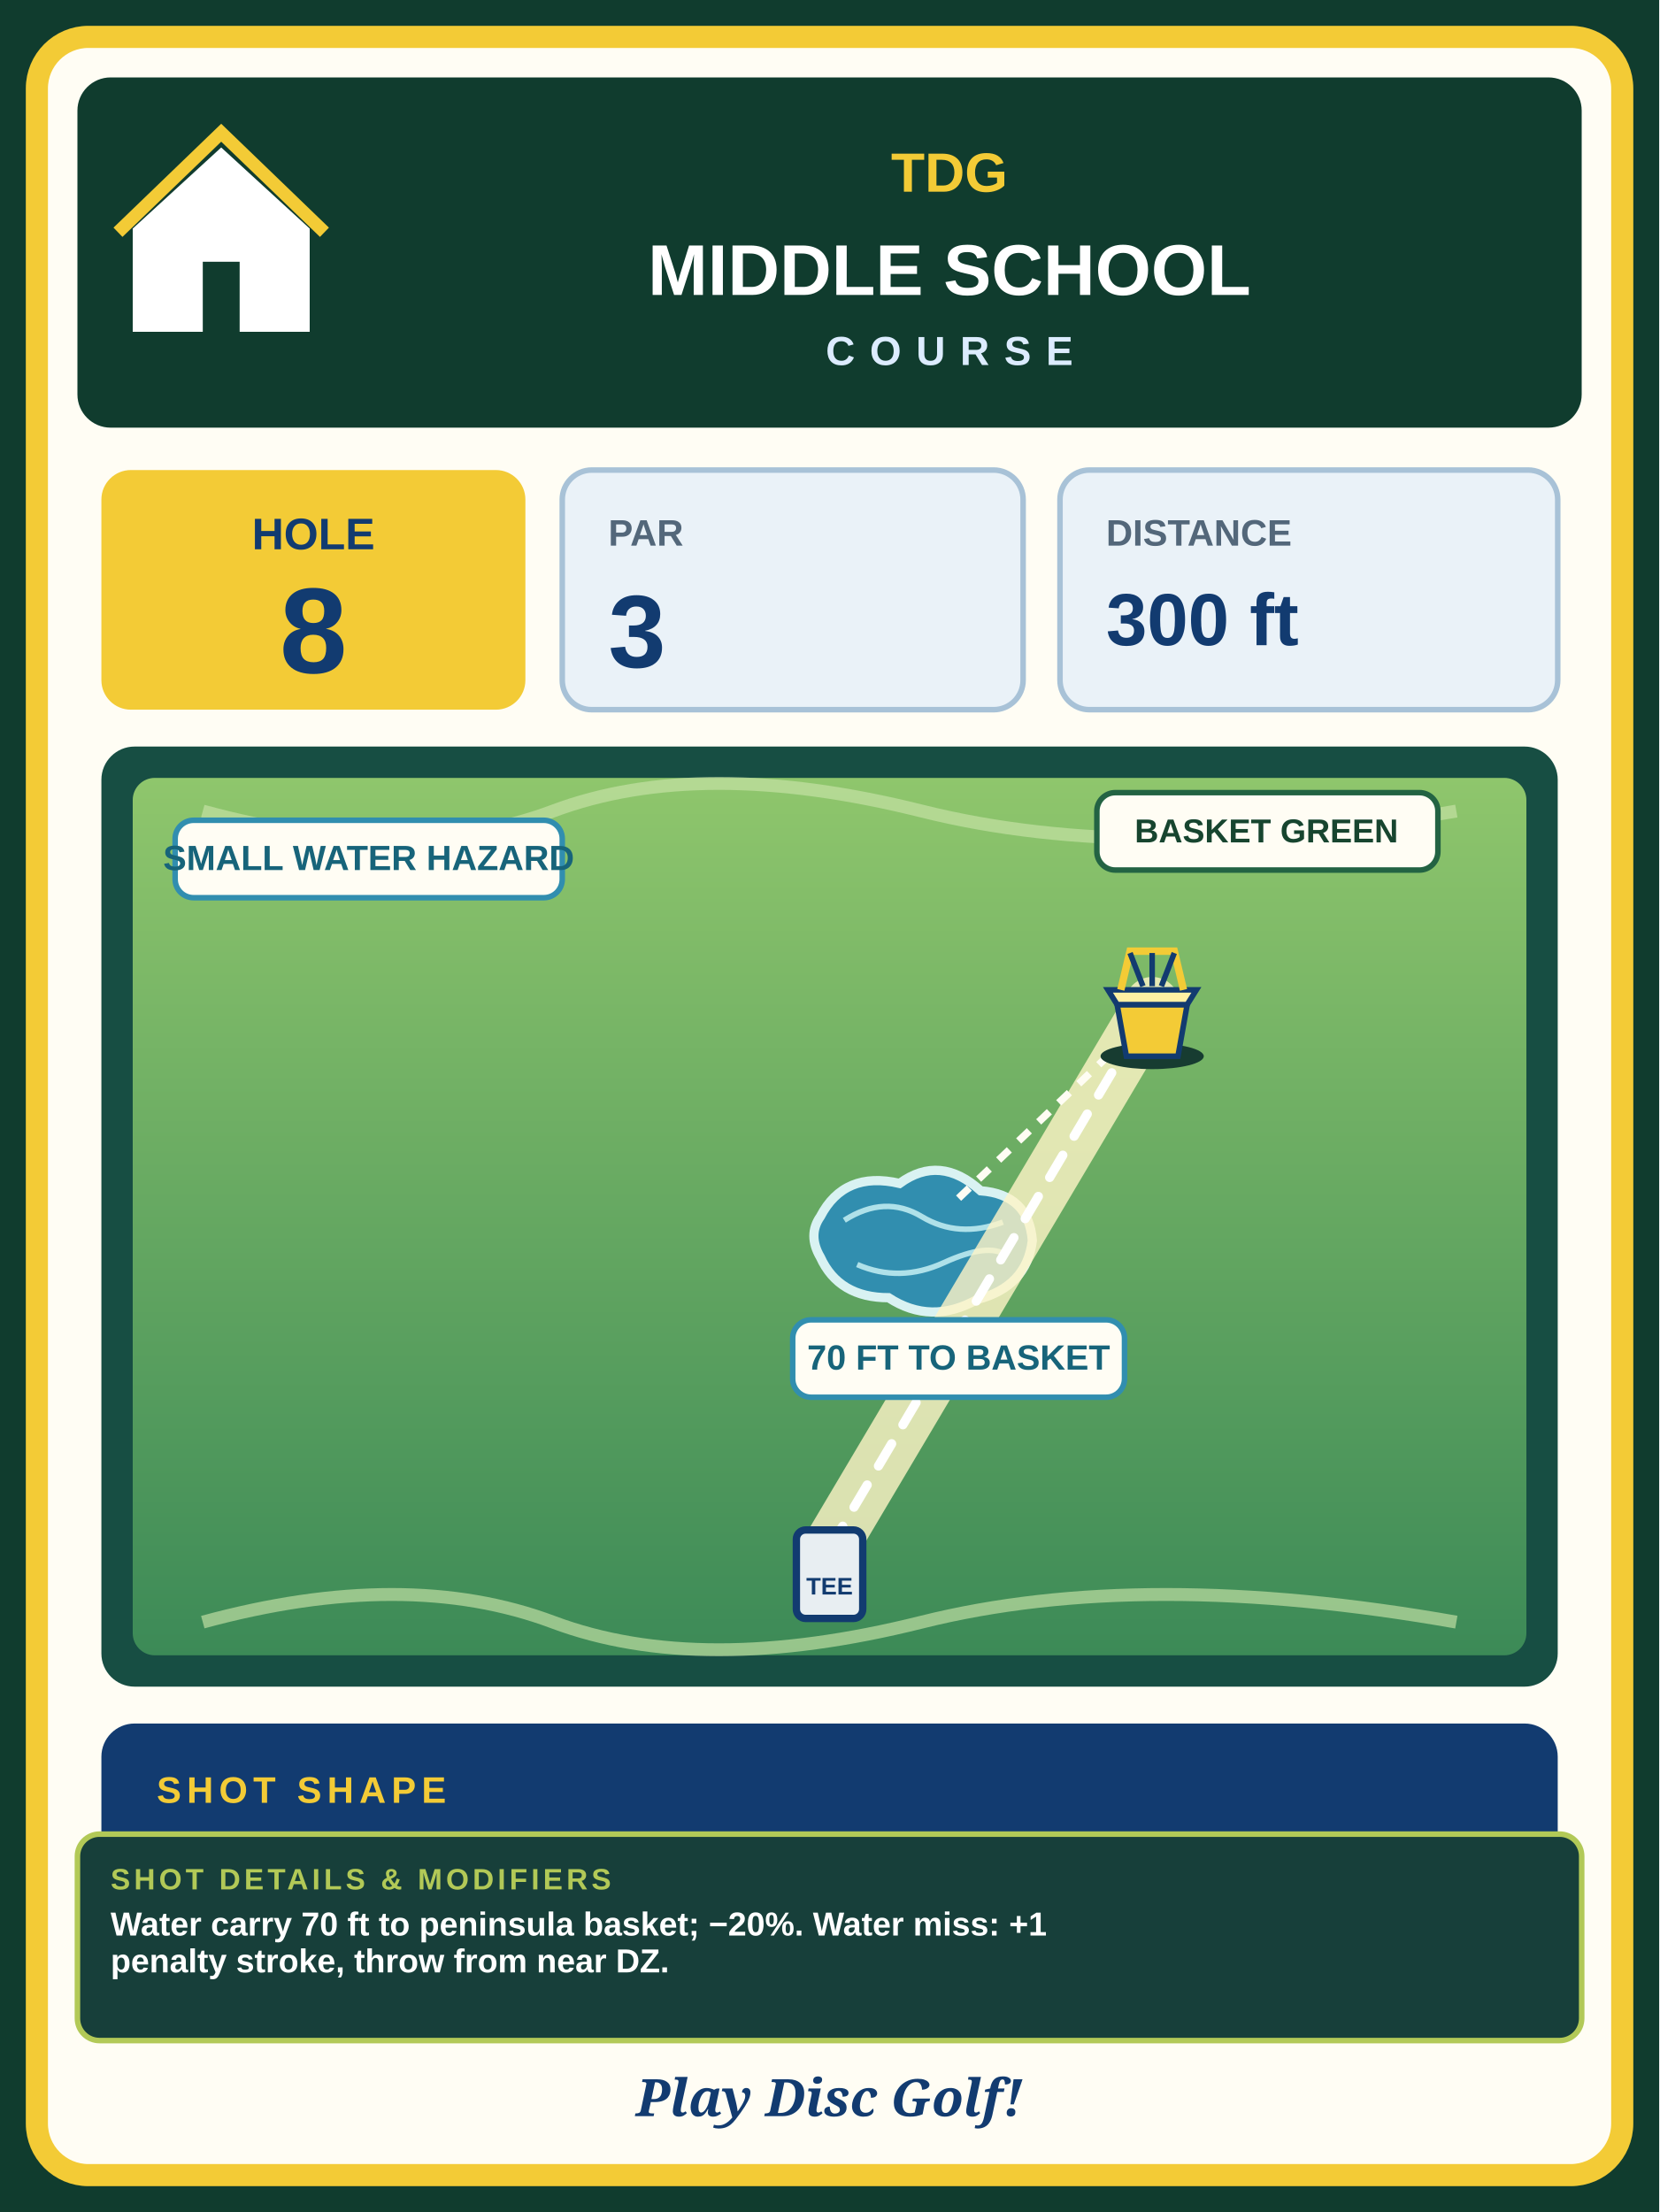
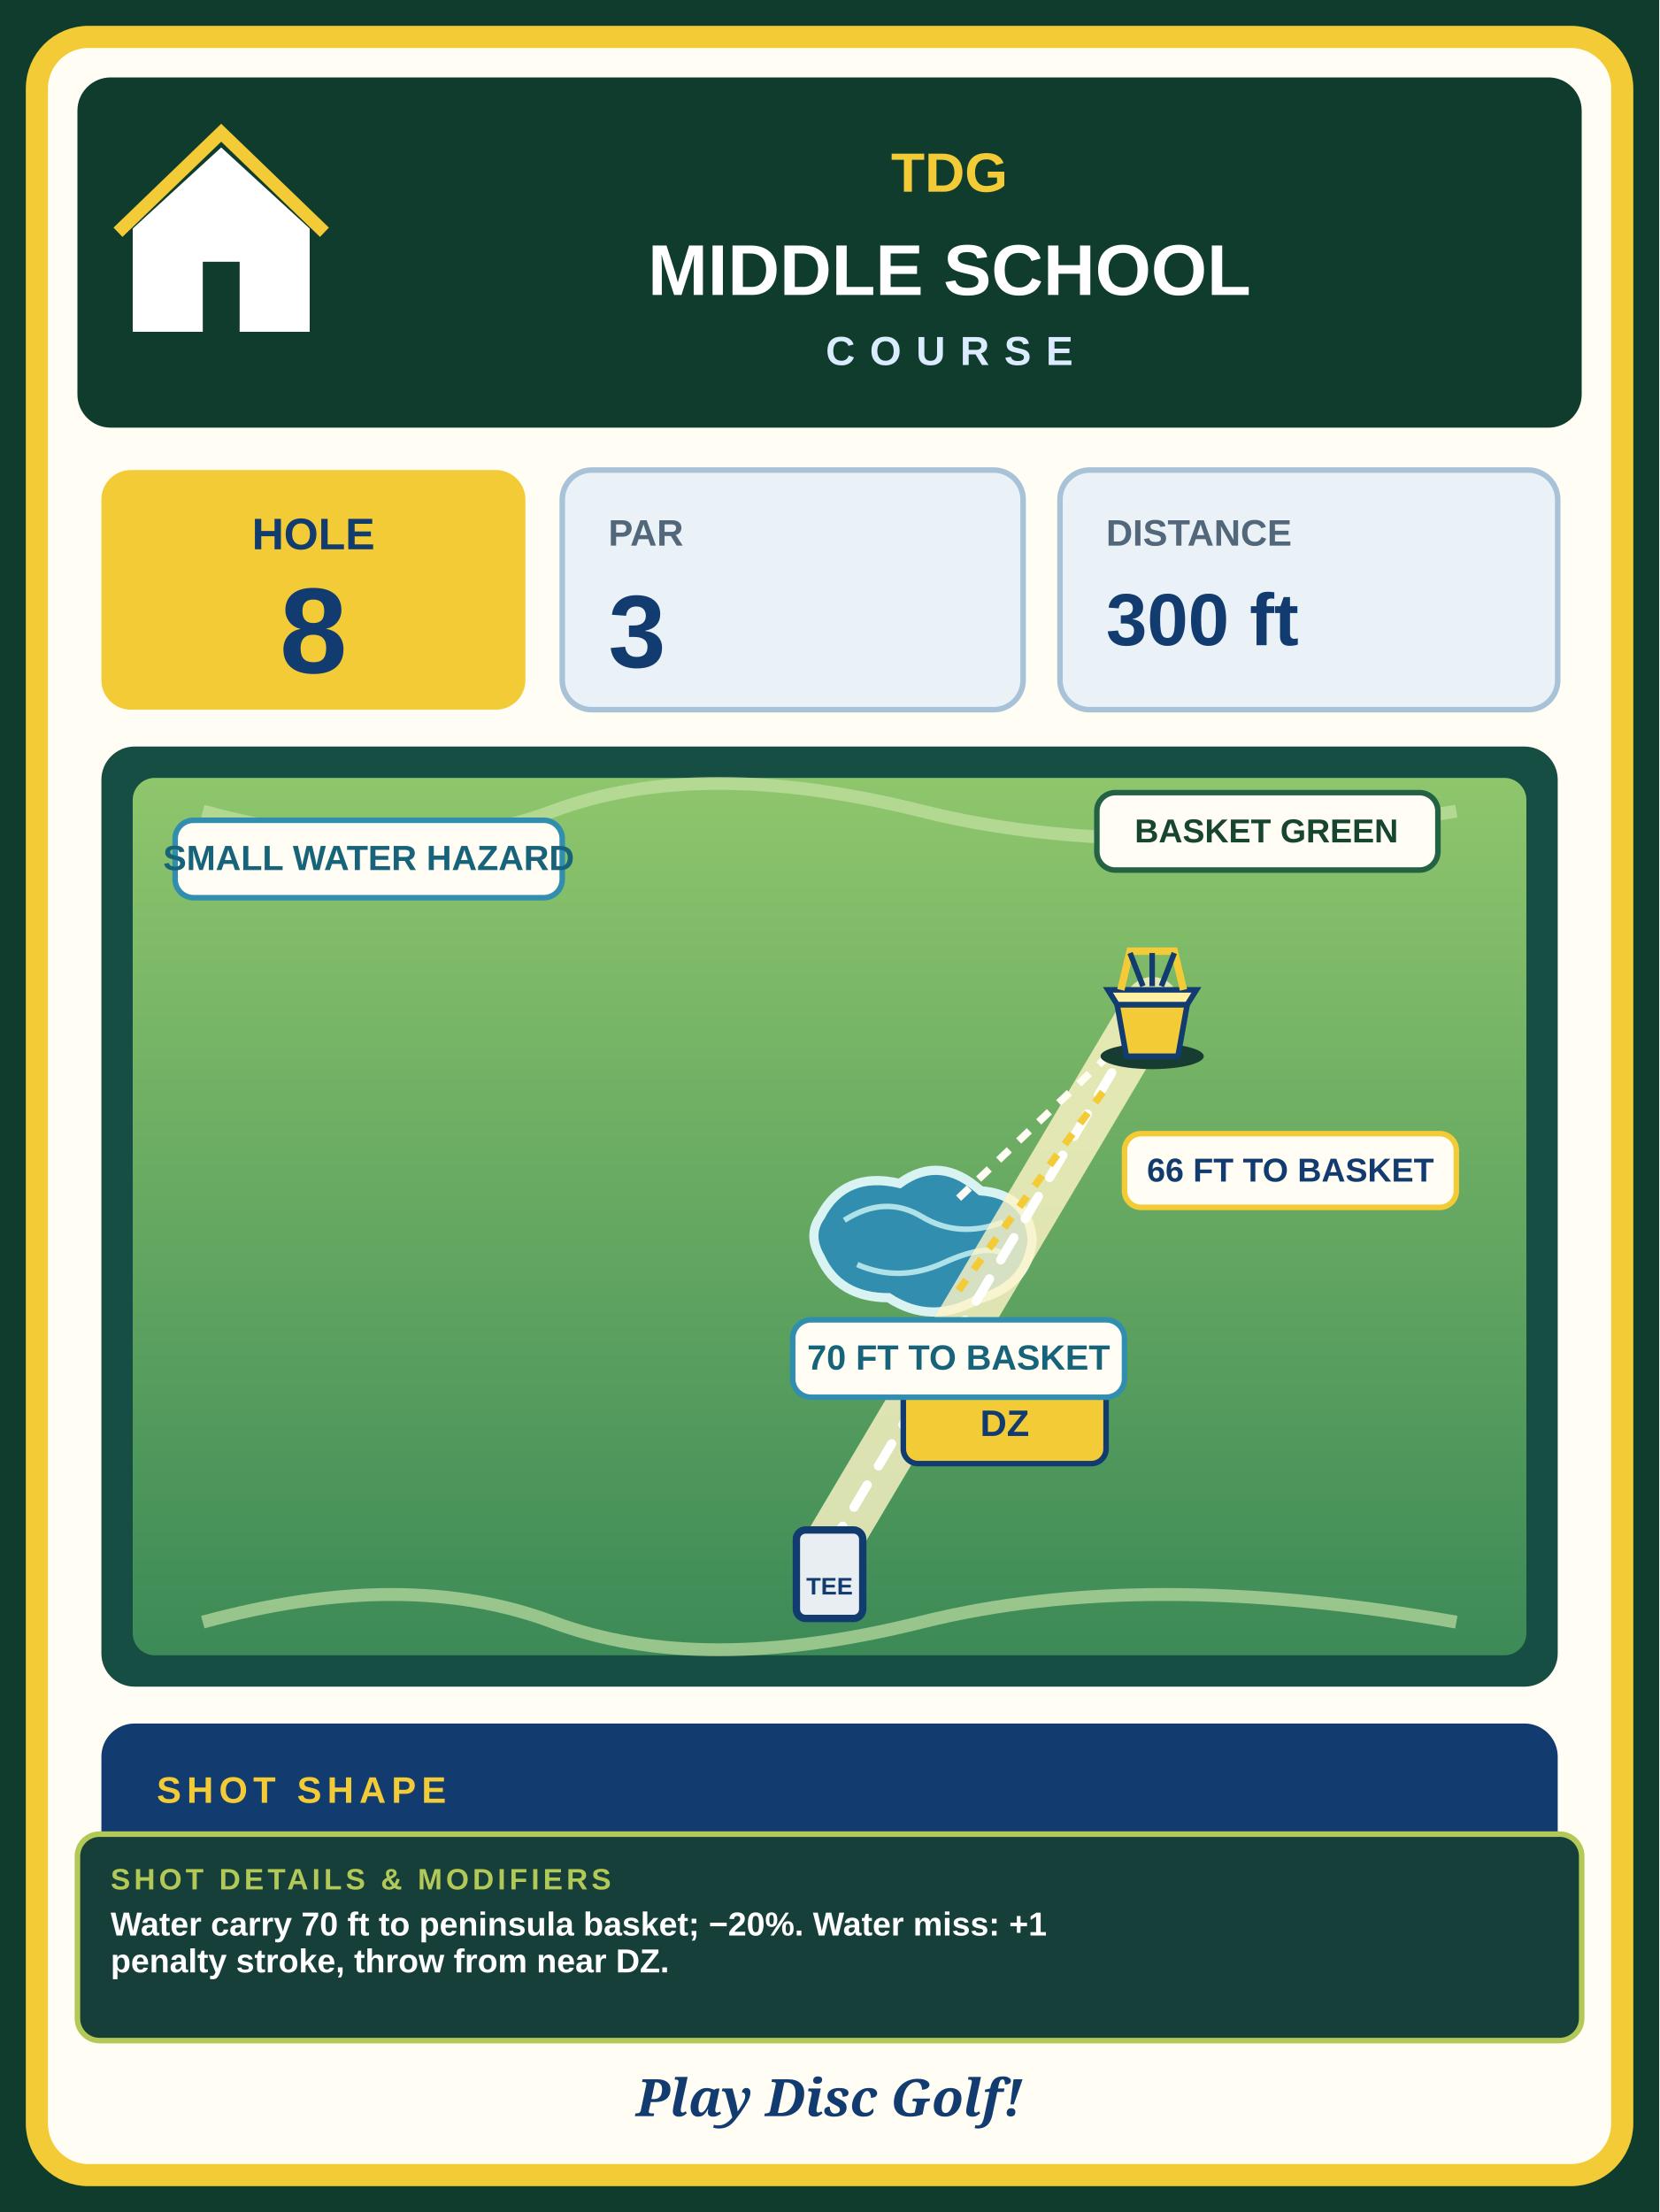
<svg xmlns="http://www.w3.org/2000/svg" viewBox="0 0 900 1200">
  <defs>
    <linearGradient id="field" x2="0" y2="1">
      <stop stop-color="#8fc66c" />
      <stop offset="1" stop-color="#3c8a57" />
    </linearGradient>
  </defs>
  <rect width="900" height="1200" fill="#103c2e" />
  <rect x="20" y="20" width="860" height="1160" rx="28" fill="#fffdf4" stroke="#f3cb36" stroke-width="12" />
  <rect x="42" y="42" width="816" height="190" rx="18" fill="#103c2e" />
  <g transform="translate(72 72)" fill="#fff">
    <path d="M0 52 L48 8 L96 52 V108 H0Z" />
    <rect x="38" y="70" width="20" height="38" fill="#103c2e" />
    <path d="M-8 54 L48 0 L104 54" fill="none" stroke="#f3cb36" stroke-width="7" />
  </g>
  <text x="515" y="104" text-anchor="middle" font-family="Arial" font-size="30" font-weight="900" fill="#f3cb36">TDG</text>
  <text x="515" y="160" text-anchor="middle" font-family="Arial" font-size="39" font-weight="900" fill="#fff">MIDDLE SCHOOL</text>
  <text x="515" y="198" text-anchor="middle" font-family="Arial" font-size="22" font-weight="800" letter-spacing="8" fill="#dcecff">COURSE</text>
  <rect x="55" y="255" width="230" height="130" rx="16" fill="#f3cb36" />
  <text x="170" y="298" text-anchor="middle" font-family="Arial" font-size="24" font-weight="900" fill="#123b70">HOLE</text>
  <text x="170" y="365" text-anchor="middle" font-family="Arial" font-size="66" font-weight="900" fill="#123b70">8</text>
  <rect x="305" y="255" width="250" height="130" rx="16" fill="#eaf2f8" stroke="#a8c2d7" stroke-width="3" />
  <text x="330" y="296" font-family="Arial" font-size="20" font-weight="800" fill="#53677a">PAR</text>
  <text x="330" y="362" font-family="Arial" font-size="56" font-weight="900" fill="#123b70">3</text>
  <rect x="575" y="255" width="270" height="130" rx="16" fill="#eaf2f8" stroke="#a8c2d7" stroke-width="3" />
  <text x="600" y="296" font-family="Arial" font-size="20" font-weight="800" fill="#53677a">DISTANCE</text>
  <text x="600" y="350" font-family="Arial" font-size="40" font-weight="900" fill="#123b70">300 ft</text>
  <rect x="55" y="405" width="790" height="510" rx="18" fill="#174e43" />
  <rect x="72" y="422" width="756" height="476" rx="12" fill="url(#field)" />
  <path d="M110 440 Q220 470 300 440 T500 440 T790 440 M110 880 Q220 850 300 880 T500 880 T790 880" fill="none" stroke="#c7e3a8" stroke-width="7" opacity=".65" />
  <g id="water-carry-peninsula">
    <path d="M445 660 Q458 635 488 642 Q510 626 532 646 Q558 648 560 673 Q557 698 530 705 Q505 719 482 704 Q455 704 445 682 Q438 670 445 660Z" fill="#318eaf" stroke="#d9f2f2" stroke-width="5" />
    <path d="M458 662 Q480 648 500 660 T544 663 M465 686 Q488 696 512 685 T546 681" fill="none" stroke="#bceaf0" stroke-width="3" opacity=".9" />
    <path d="M450 840 L625 545" fill="none" stroke="#fff5c7" stroke-width="30" stroke-linecap="round" opacity=".8" />
    <path d="M450 840 L625 545" fill="none" stroke="#fff" stroke-width="5" stroke-dasharray="14 12" stroke-linecap="round" />
+     <g id="drop-zone">
+       <path d="M520 700 L600 590" fill="none" stroke="#f3cb36" stroke-width="4" stroke-dasharray="7 7" />
+       <rect x="490" y="750" width="110" height="44" rx="8" fill="#f3cb36" stroke="#123b70" stroke-width="3" />
+       <text x="545" y="779" text-anchor="middle" font-family="Arial,sans-serif" font-size="20" font-weight="900" fill="#123b70">DZ</text>
+       <rect x="610" y="615" width="180" height="40" rx="9" fill="#fffdf4" stroke="#f3cb36" stroke-width="3" />
+       <text x="700" y="641" text-anchor="middle" font-family="Arial,sans-serif" font-size="18" font-weight="900" fill="#123b70">66 FT TO BASKET</text>
+     </g>
    <path d="M520 650 L604 570" fill="none" stroke="#fffdf4" stroke-width="4" stroke-dasharray="8 7" />
    <g font-family="Arial,sans-serif" font-weight="900" text-anchor="middle">
      <rect x="95" y="445" width="210" height="42" rx="10" fill="#fffdf4" stroke="#318eaf" stroke-width="3" />
      <text x="200" y="472" font-size="19" fill="#17647a">SMALL WATER HAZARD</text>
      <rect x="430" y="716" width="180" height="42" rx="10" fill="#fffdf4" stroke="#318eaf" stroke-width="3" />
      <text x="520" y="743" font-size="19" fill="#17647a">70 FT TO BASKET</text>
      <rect x="595" y="430" width="185" height="42" rx="10" fill="#fffdf4" stroke="#236343" stroke-width="3" />
      <text x="687" y="457" font-size="18" fill="#17452f">BASKET GREEN</text>
    </g>
  </g>
  <rect x="432" y="830" width="36" height="48" rx="5" fill="#e8eef2" stroke="#123b70" stroke-width="4" />
  <text x="450" y="865" text-anchor="middle" font-family="Arial" font-size="13" font-weight="900" fill="#123b70">TEE</text>
  <g transform="translate(625 545)">
    <ellipse cx="0" cy="28" rx="28" ry="7" fill="#173c31" />
    <path d="M-19 0 H19 L14 28 H-14Z" fill="#f3cb36" stroke="#123b70" stroke-width="3" />
    <path d="M-24 -8 H24 L19 0 H-19Z" fill="#fff0a3" stroke="#123b70" stroke-width="3" />
    <path d="M-17 -8 L-12 -29 H12 L17 -8" fill="none" stroke="#f3cb36" stroke-width="4" />
    <path d="M-12 -28 L-5 -10 M0 -28 V-10 M12 -28 L5 -10" stroke="#123b70" stroke-width="3" />
  </g>
  <rect x="55" y="935" width="790" height="170" rx="18" fill="#123b70" />
  <text x="85" y="978" font-family="Arial" font-size="20" font-weight="900" letter-spacing="3" fill="#f3cb36">SHOT SHAPE</text>
  <text x="85" y="1024" font-family="Arial" font-size="27" font-weight="900" fill="#fff">Straight</text>
  <text x="85" y="1066" font-family="Arial" font-size="19" fill="#dcecff">Water carry of 70 ft to a peninsula basket (−20%); water landin…</text>
  <text x="450" y="1148" text-anchor="middle" font-family="Georgia,serif" font-size="28" font-weight="bold" font-style="italic" fill="#123b70">Play Disc Golf!</text>
  <g id="complete-hole-details">
    <rect x="42" y="995" width="816" height="112" rx="12" fill="#173f3a" stroke="#b2c957" stroke-width="3" />
    <text x="60" y="1025" font-family="Arial,sans-serif" font-size="16" font-weight="900" letter-spacing="2" fill="#b2c957">SHOT DETAILS &amp; MODIFIERS</text>
    <text x="60" y="1050" font-family="Arial,sans-serif" font-size="18" font-weight="900" fill="#fff">Water carry 70 ft to peninsula basket; −20%. Water miss: +1</text>
    <text x="60" y="1070" font-family="Arial,sans-serif" font-size="18" font-weight="700" fill="#fff">penalty stroke, throw from near DZ.</text>
  </g>
</svg>
